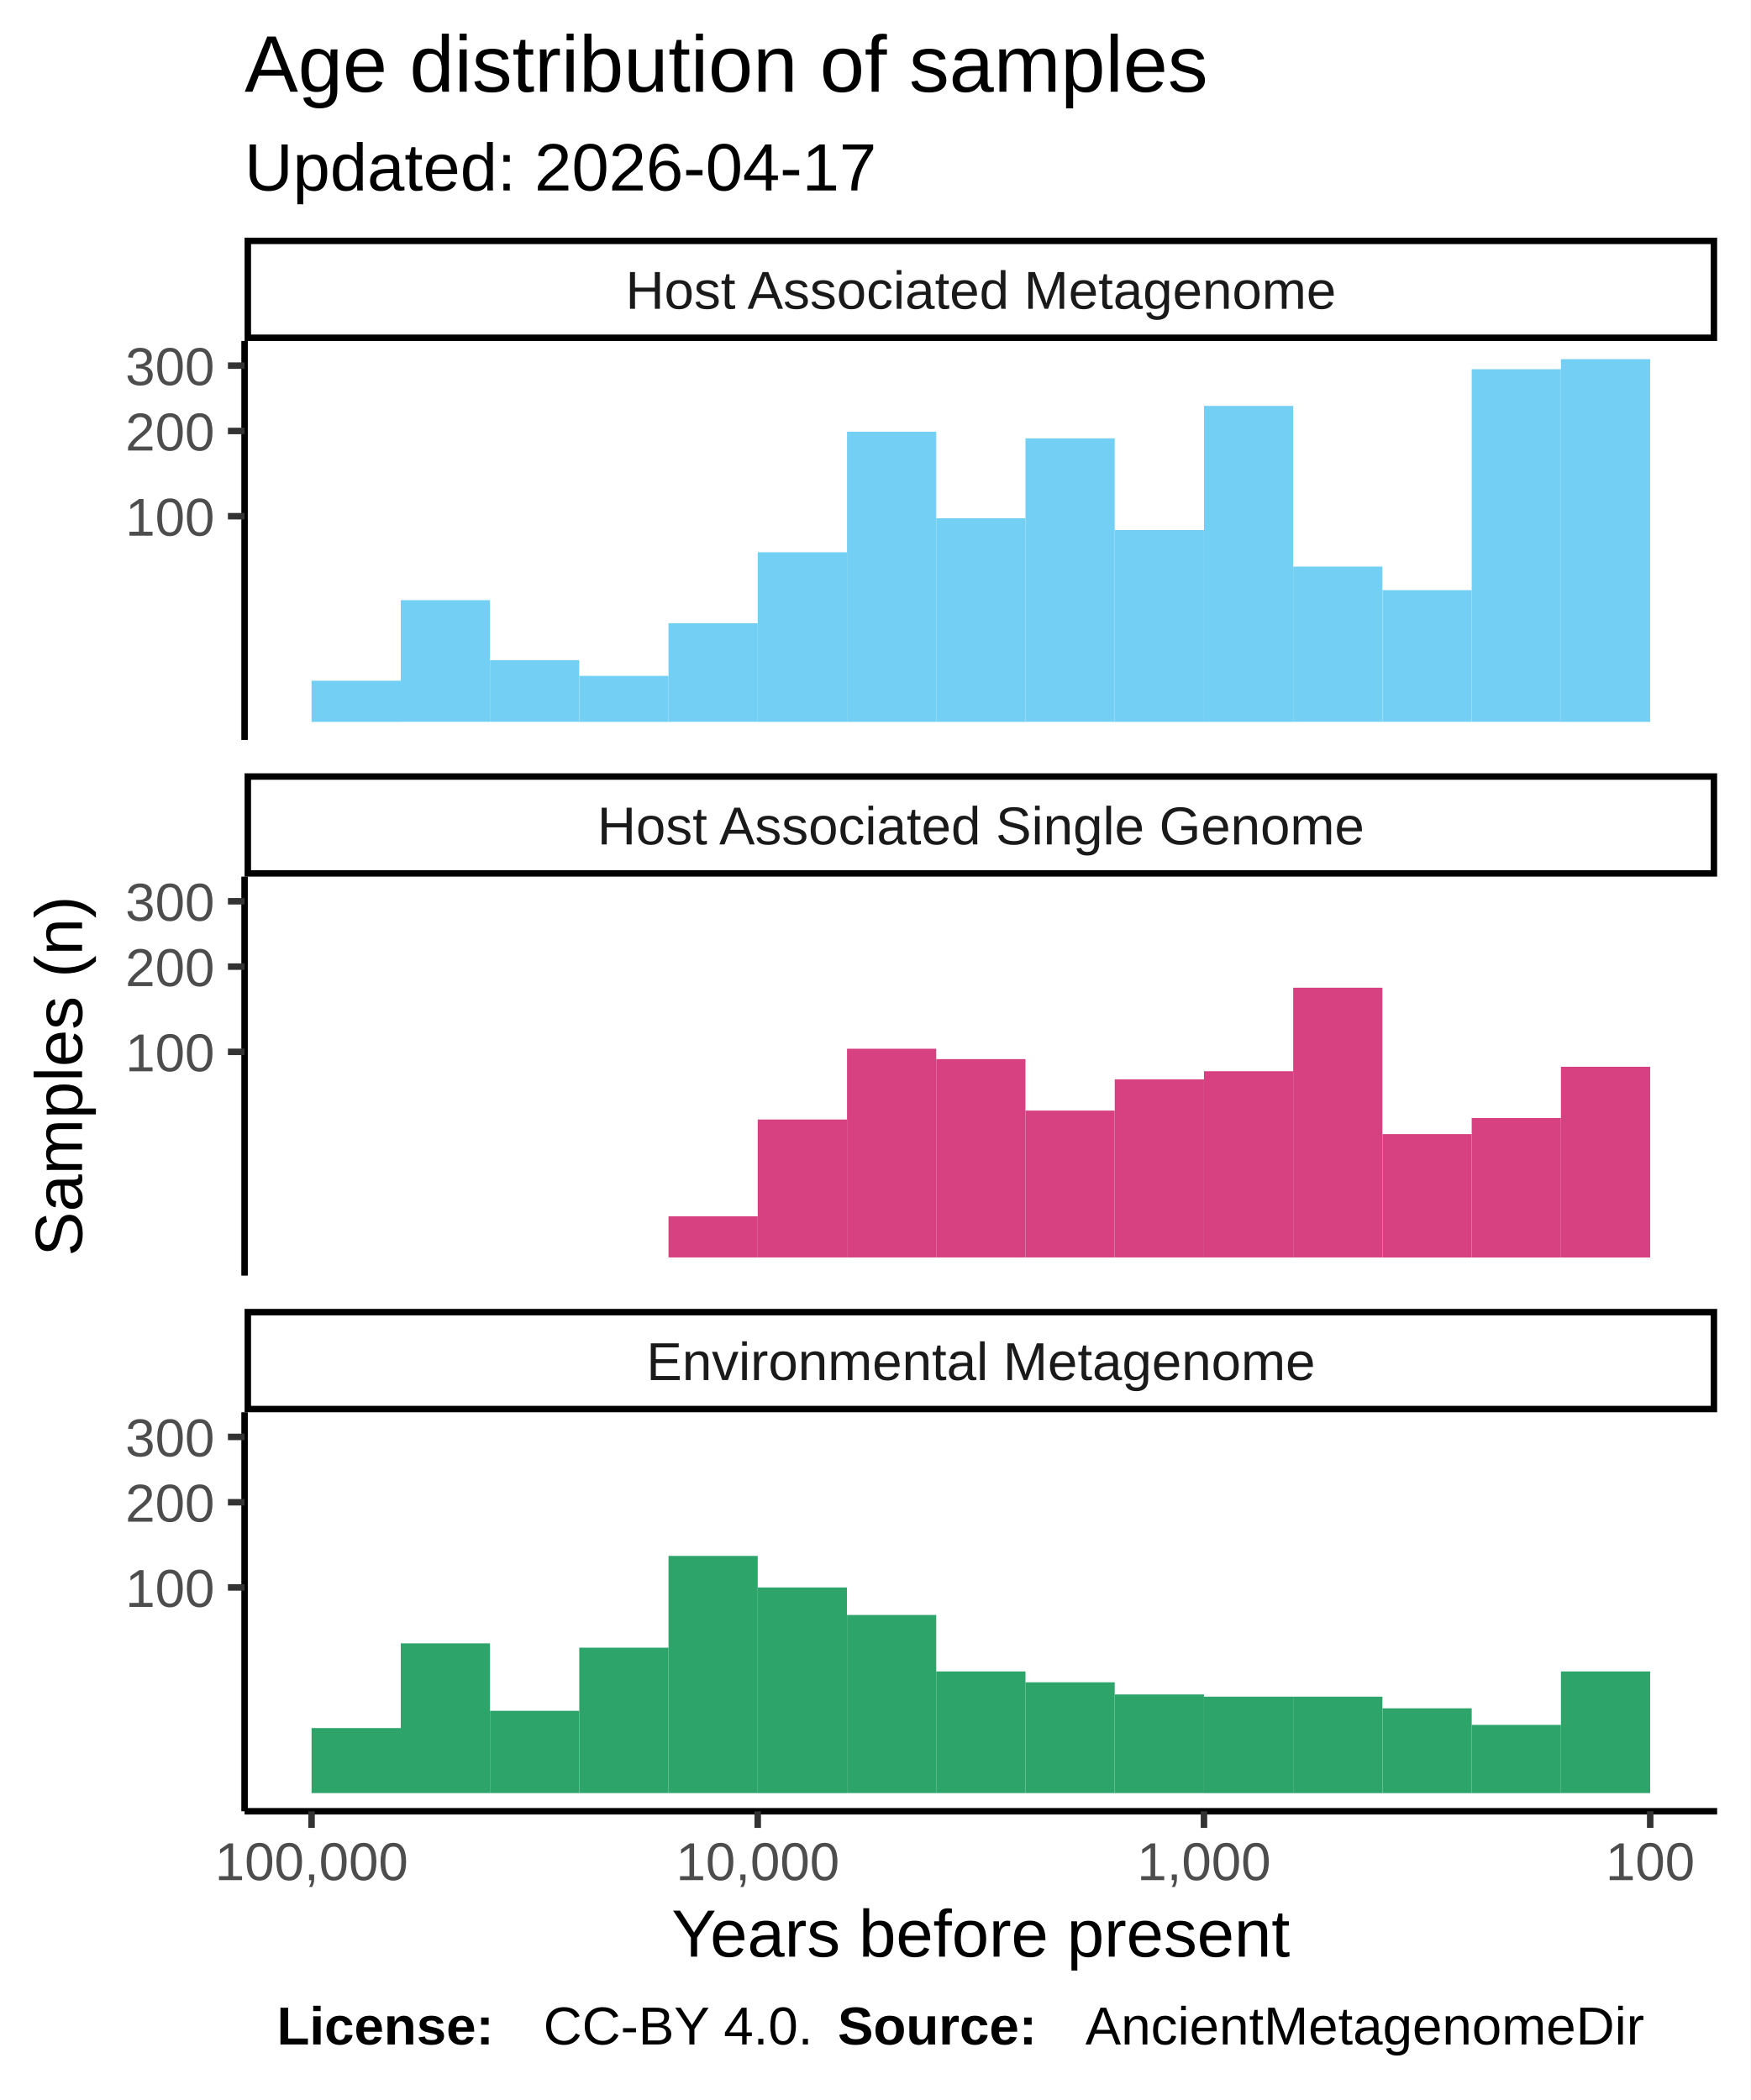
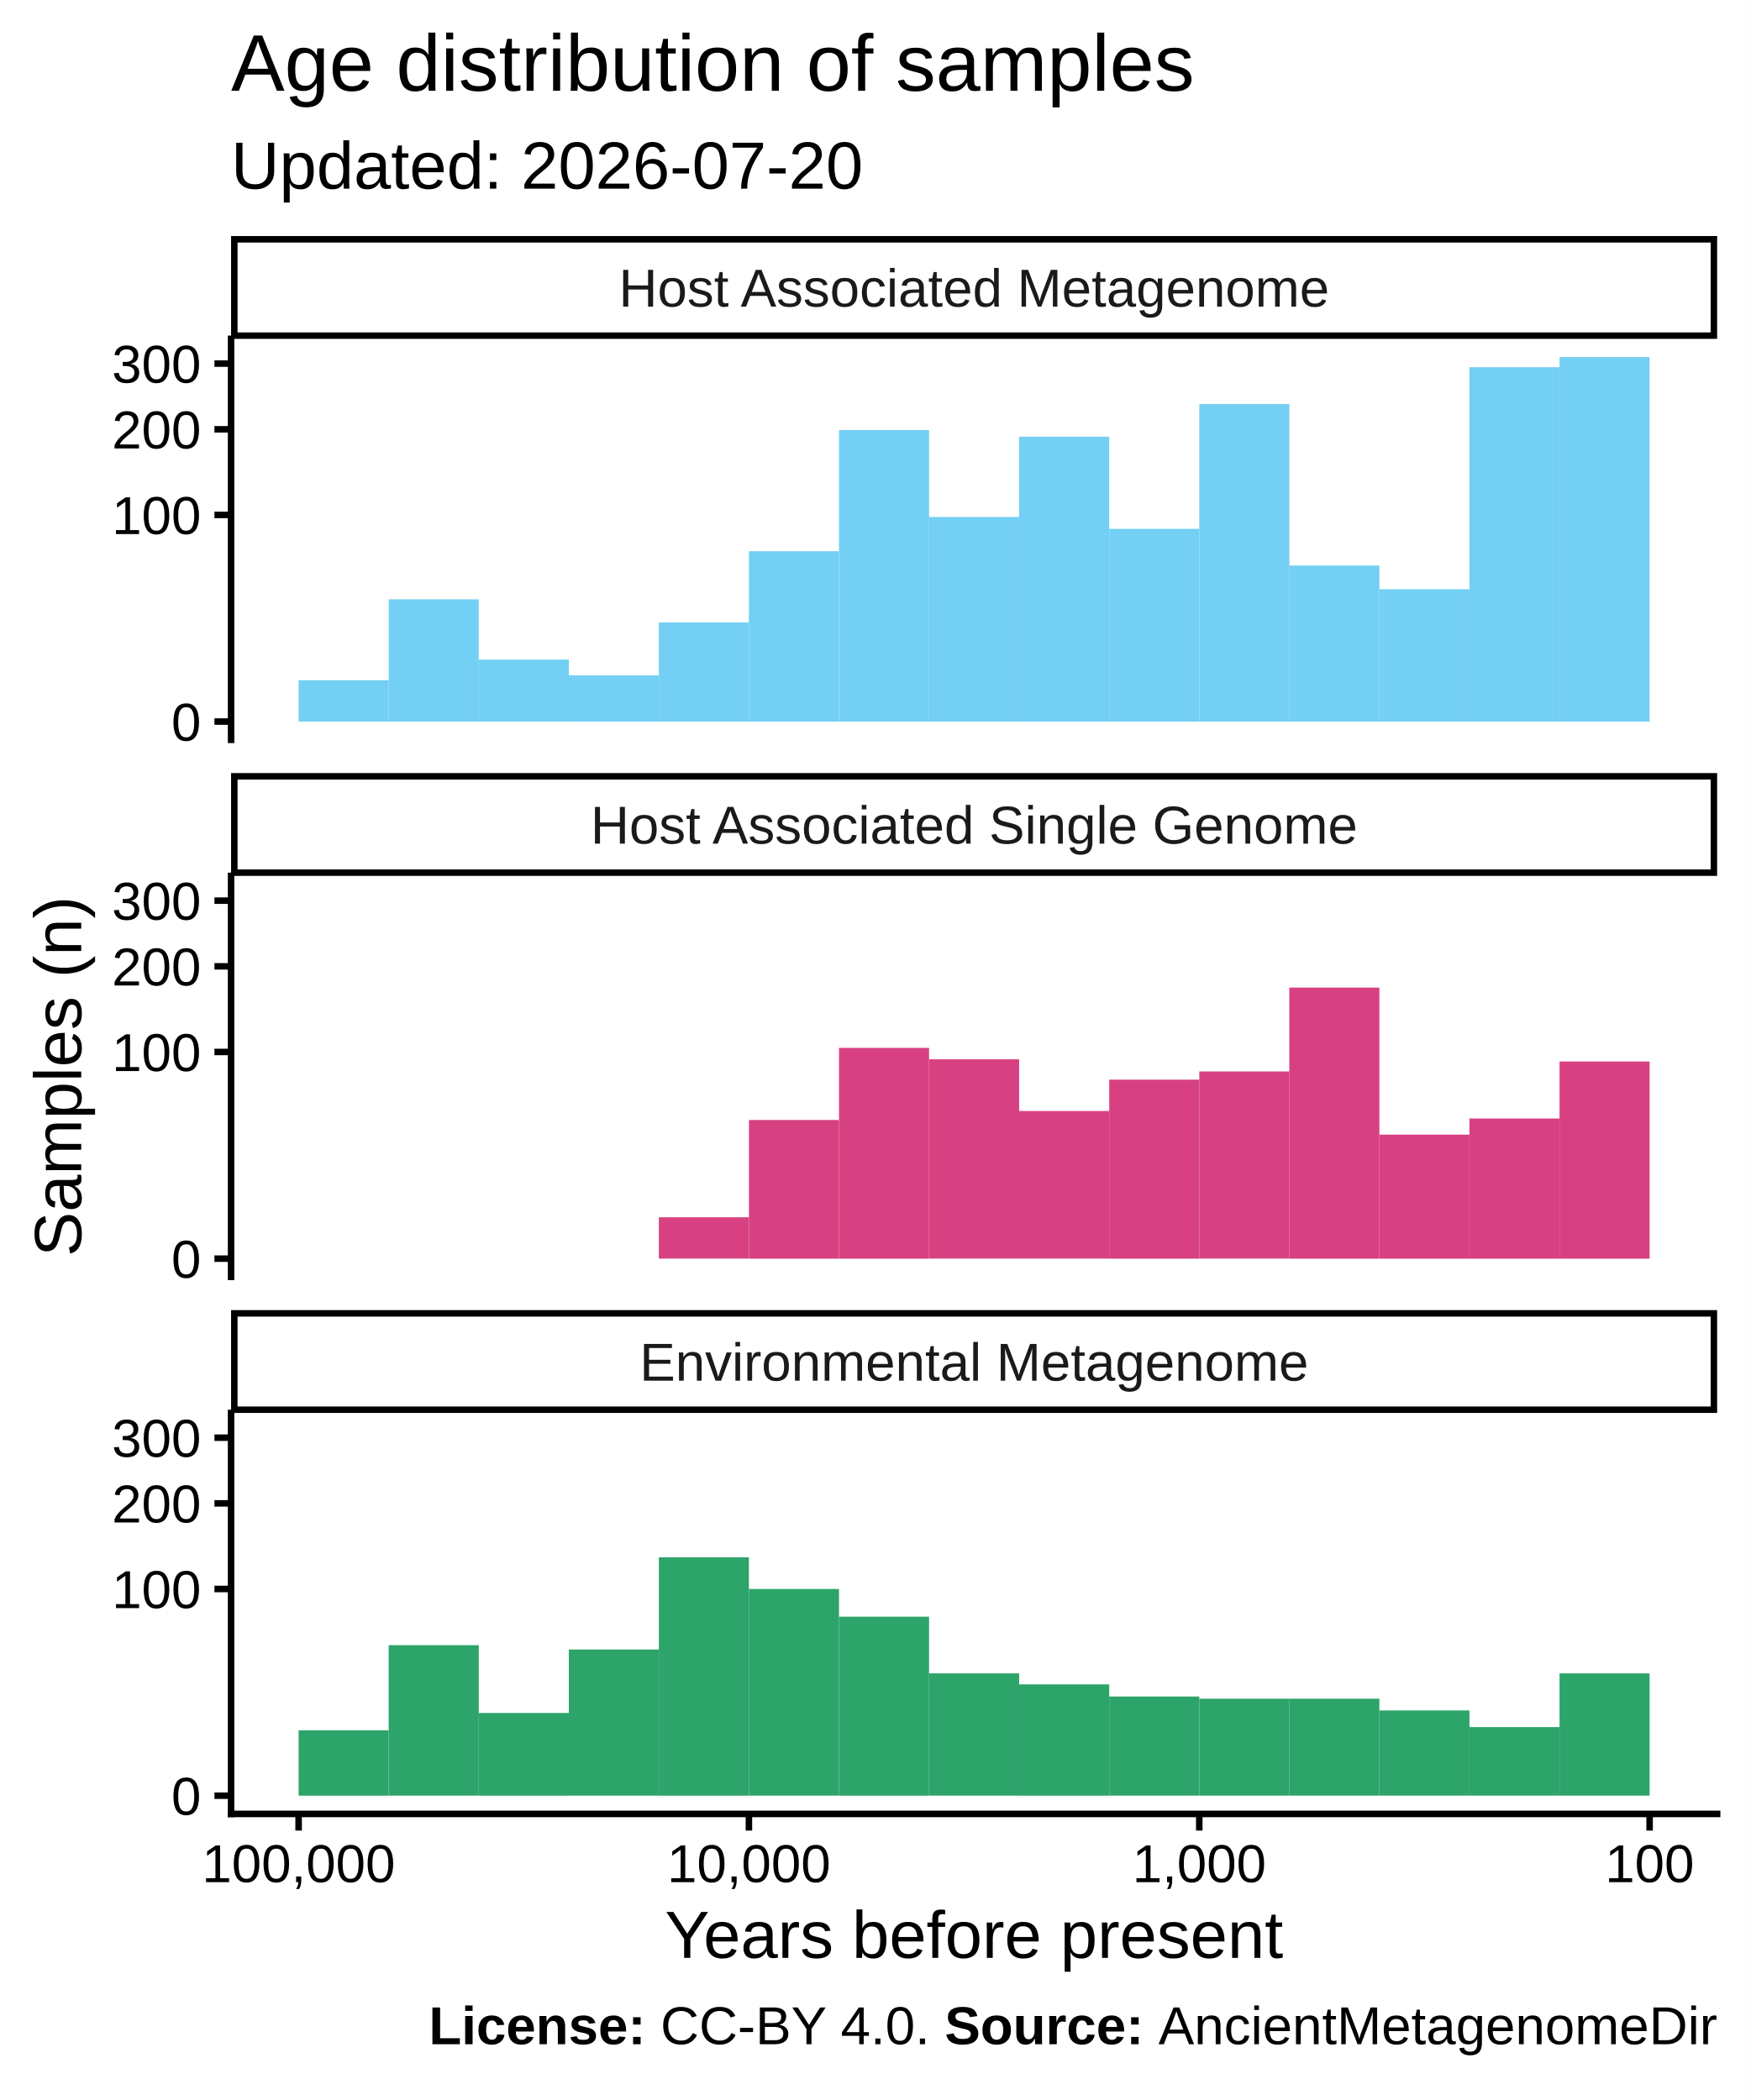
- <svg xmlns="http://www.w3.org/2000/svg" class="svglite" width="288.00pt" height="345.60pt" viewBox="0 0 288.00 345.60">
-   <defs>
-     <style type="text/css">
+ <svg xmlns="http://www.w3.org/2000/svg" width="288.00pt" height="345.60pt" viewBox="0 0 288.00 345.60">
+   <g class="svglite">
+     <defs>
+       <style type="text/css">
    .svglite line, .svglite polyline, .svglite polygon, .svglite path, .svglite rect, .svglite circle {
      fill: none;
      stroke: #000000;
      stroke-linecap: round;
      stroke-linejoin: round;
      stroke-miterlimit: 10.00;
    }
+     .svglite text {
+       white-space: pre;
+     }
+     .svglite g.glyphgroup path {
+       fill: inherit;
+       stroke: none;
+     }
  </style>
-   </defs>
-   <rect width="100%" height="100%" style="stroke: none; fill: #FFFFFF;" />
-   <defs>
-     <clipPath id="cpMC4wMHwyODguMDB8MC4wMHwzNDUuNjA=">
-       <rect x="0.00" y="0.00" width="288.00" height="345.60" />
-     </clipPath>
-   </defs>
-   <g clip-path="url(#cpMC4wMHwyODguMDB8MC4wMHwzNDUuNjA=)">
-     <rect x="0.00" y="0.00" width="288.00" height="345.60" style="stroke-width: 1.07; stroke: #FFFFFF; fill: #FFFFFF;" />
-   </g>
-   <defs>
-     <clipPath id="cpNDAuMjR8MjgyLjUyfDU2LjEyfDEyMS43OA==">
-       <rect x="40.24" y="56.12" width="242.28" height="65.66" />
-     </clipPath>
-   </defs>
-   <g clip-path="url(#cpNDAuMjR8MjgyLjUyfDU2LjEyfDEyMS43OA==)">
-     <rect x="40.24" y="56.12" width="242.28" height="65.66" style="stroke-width: 1.07; stroke: none; fill: #FFFFFF;" />
-     <rect x="256.82" y="59.11" width="14.68" height="59.69" style="stroke-width: 1.07; stroke: none; stroke-linecap: square; stroke-linejoin: miter; fill: #73CFF3;" />
-     <rect x="242.14" y="60.76" width="14.68" height="58.03" style="stroke-width: 1.07; stroke: none; stroke-linecap: square; stroke-linejoin: miter; fill: #73CFF3;" />
-     <rect x="227.46" y="97.12" width="14.68" height="21.67" style="stroke-width: 1.07; stroke: none; stroke-linecap: square; stroke-linejoin: miter; fill: #73CFF3;" />
-     <rect x="212.77" y="93.24" width="14.68" height="25.55" style="stroke-width: 1.07; stroke: none; stroke-linecap: square; stroke-linejoin: miter; fill: #73CFF3;" />
-     <rect x="198.09" y="66.80" width="14.68" height="52.00" style="stroke-width: 1.07; stroke: none; stroke-linecap: square; stroke-linejoin: miter; fill: #73CFF3;" />
-     <rect x="183.41" y="87.23" width="14.68" height="31.57" style="stroke-width: 1.07; stroke: none; stroke-linecap: square; stroke-linejoin: miter; fill: #73CFF3;" />
-     <rect x="168.72" y="72.14" width="14.68" height="46.65" style="stroke-width: 1.07; stroke: none; stroke-linecap: square; stroke-linejoin: miter; fill: #73CFF3;" />
-     <rect x="154.04" y="85.29" width="14.68" height="33.51" style="stroke-width: 1.07; stroke: none; stroke-linecap: square; stroke-linejoin: miter; fill: #73CFF3;" />
-     <rect x="139.36" y="71.05" width="14.68" height="47.75" style="stroke-width: 1.07; stroke: none; stroke-linecap: square; stroke-linejoin: miter; fill: #73CFF3;" />
-     <rect x="124.67" y="90.89" width="14.68" height="27.91" style="stroke-width: 1.07; stroke: none; stroke-linecap: square; stroke-linejoin: miter; fill: #73CFF3;" />
-     <rect x="109.99" y="102.56" width="14.68" height="16.23" style="stroke-width: 1.07; stroke: none; stroke-linecap: square; stroke-linejoin: miter; fill: #73CFF3;" />
-     <rect x="95.31" y="111.23" width="14.68" height="7.57" style="stroke-width: 1.07; stroke: none; stroke-linecap: square; stroke-linejoin: miter; fill: #73CFF3;" />
-     <rect x="80.62" y="108.64" width="14.68" height="10.15" style="stroke-width: 1.07; stroke: none; stroke-linecap: square; stroke-linejoin: miter; fill: #73CFF3;" />
-     <rect x="65.94" y="98.77" width="14.68" height="20.02" style="stroke-width: 1.07; stroke: none; stroke-linecap: square; stroke-linejoin: miter; fill: #73CFF3;" />
-     <rect x="51.26" y="112.03" width="14.68" height="6.77" style="stroke-width: 1.07; stroke: none; stroke-linecap: square; stroke-linejoin: miter; fill: #73CFF3;" />
-   </g>
-   <g clip-path="url(#cpMC4wMHwyODguMDB8MC4wMHwzNDUuNjA=)">
+     </defs>
+     <rect width="100%" height="100%" style="stroke: none; fill: #FFFFFF;" />
+     <defs>
+       <clipPath id="cpMC4wMHwyODguMDB8MC4wMHwzNDUuNjA=">
+         <rect x="0.00" y="0.00" width="288.00" height="345.60" />
+       </clipPath>
+     </defs>
+     <g clip-path="url(#cpMC4wMHwyODguMDB8MC4wMHwzNDUuNjA=)">
+       <rect x="0.00" y="0" width="288.00" height="345.60" style="stroke-width: 1.07; stroke: #FFFFFF; fill: #FFFFFF;" />
+     </g>
+     <defs>
+       <clipPath id="cpMzguMDJ8MjgyLjUyfDU1Ljc3fDEyMS43NQ==">
+         <rect x="38.02" y="55.77" width="244.50" height="65.98" />
+       </clipPath>
+     </defs>
+     <g clip-path="url(#cpMzguMDJ8MjgyLjUyfDU1Ljc3fDEyMS43NQ==)">
+       <rect x="38.02" y="55.77" width="244.50" height="65.98" style="stroke-width: 1.07; stroke: none; fill: #FFFFFF;" />
+       <rect x="256.59" y="58.77" width="14.82" height="59.99" style="stroke-width: 1.07; stroke: none; stroke-linecap: butt; stroke-linejoin: miter; fill: #73CFF3;" />
+       <rect x="241.77" y="60.43" width="14.82" height="58.32" style="stroke-width: 1.07; stroke: none; stroke-linecap: butt; stroke-linejoin: miter; fill: #73CFF3;" />
+       <rect x="226.95" y="96.97" width="14.82" height="21.78" style="stroke-width: 1.07; stroke: none; stroke-linecap: butt; stroke-linejoin: miter; fill: #73CFF3;" />
+       <rect x="212.13" y="93.07" width="14.82" height="25.68" style="stroke-width: 1.07; stroke: none; stroke-linecap: butt; stroke-linejoin: miter; fill: #73CFF3;" />
+       <rect x="197.32" y="66.50" width="14.82" height="52.25" style="stroke-width: 1.07; stroke: none; stroke-linecap: butt; stroke-linejoin: miter; fill: #73CFF3;" />
+       <rect x="182.50" y="87.03" width="14.82" height="31.73" style="stroke-width: 1.07; stroke: none; stroke-linecap: butt; stroke-linejoin: miter; fill: #73CFF3;" />
+       <rect x="167.68" y="71.87" width="14.82" height="46.89" style="stroke-width: 1.07; stroke: none; stroke-linecap: butt; stroke-linejoin: miter; fill: #73CFF3;" />
+       <rect x="152.86" y="85.08" width="14.82" height="33.67" style="stroke-width: 1.07; stroke: none; stroke-linecap: butt; stroke-linejoin: miter; fill: #73CFF3;" />
+       <rect x="138.04" y="70.77" width="14.82" height="47.98" style="stroke-width: 1.07; stroke: none; stroke-linecap: butt; stroke-linejoin: miter; fill: #73CFF3;" />
+       <rect x="123.22" y="90.71" width="14.82" height="28.05" style="stroke-width: 1.07; stroke: none; stroke-linecap: butt; stroke-linejoin: miter; fill: #73CFF3;" />
+       <rect x="108.40" y="102.44" width="14.82" height="16.31" style="stroke-width: 1.07; stroke: none; stroke-linecap: butt; stroke-linejoin: miter; fill: #73CFF3;" />
+       <rect x="93.59" y="111.15" width="14.82" height="7.61" style="stroke-width: 1.07; stroke: none; stroke-linecap: butt; stroke-linejoin: miter; fill: #73CFF3;" />
+       <rect x="78.77" y="108.55" width="14.82" height="10.20" style="stroke-width: 1.07; stroke: none; stroke-linecap: butt; stroke-linejoin: miter; fill: #73CFF3;" />
+       <rect x="63.95" y="98.63" width="14.82" height="20.12" style="stroke-width: 1.07; stroke: none; stroke-linecap: butt; stroke-linejoin: miter; fill: #73CFF3;" />
+       <rect x="49.13" y="111.95" width="14.82" height="6.80" style="stroke-width: 1.07; stroke: none; stroke-linecap: butt; stroke-linejoin: miter; fill: #73CFF3;" />
+     </g>
+     <g clip-path="url(#cpMC4wMHwyODguMDB8MC4wMHwzNDUuNjA=)">
</g>
-   <defs>
-     <clipPath id="cpNDAuMjR8MjgyLjUyfDE0NC4yN3wyMDkuOTM=">
-       <rect x="40.24" y="144.27" width="242.28" height="65.66" />
-     </clipPath>
-   </defs>
-   <g clip-path="url(#cpNDAuMjR8MjgyLjUyfDE0NC4yN3wyMDkuOTM=)">
-     <rect x="40.24" y="144.27" width="242.28" height="65.66" style="stroke-width: 1.07; stroke: none; fill: #FFFFFF;" />
-     <rect x="256.82" y="175.56" width="14.68" height="31.39" style="stroke-width: 1.07; stroke: none; stroke-linecap: square; stroke-linejoin: miter; fill: #D74182;" />
-     <rect x="242.14" y="183.99" width="14.68" height="22.96" style="stroke-width: 1.07; stroke: none; stroke-linecap: square; stroke-linejoin: miter; fill: #D74182;" />
-     <rect x="227.46" y="186.64" width="14.68" height="20.31" style="stroke-width: 1.07; stroke: none; stroke-linecap: square; stroke-linejoin: miter; fill: #D74182;" />
-     <rect x="212.77" y="162.55" width="14.68" height="44.39" style="stroke-width: 1.07; stroke: none; stroke-linecap: square; stroke-linejoin: miter; fill: #D74182;" />
-     <rect x="198.09" y="176.29" width="14.68" height="30.65" style="stroke-width: 1.07; stroke: none; stroke-linecap: square; stroke-linejoin: miter; fill: #D74182;" />
-     <rect x="183.41" y="177.63" width="14.68" height="29.31" style="stroke-width: 1.07; stroke: none; stroke-linecap: square; stroke-linejoin: miter; fill: #D74182;" />
-     <rect x="168.72" y="182.77" width="14.68" height="24.17" style="stroke-width: 1.07; stroke: none; stroke-linecap: square; stroke-linejoin: miter; fill: #D74182;" />
-     <rect x="154.04" y="174.30" width="14.68" height="32.64" style="stroke-width: 1.07; stroke: none; stroke-linecap: square; stroke-linejoin: miter; fill: #D74182;" />
-     <rect x="139.36" y="172.59" width="14.68" height="34.35" style="stroke-width: 1.07; stroke: none; stroke-linecap: square; stroke-linejoin: miter; fill: #D74182;" />
-     <rect x="124.67" y="184.24" width="14.68" height="22.70" style="stroke-width: 1.07; stroke: none; stroke-linecap: square; stroke-linejoin: miter; fill: #D74182;" />
-     <rect x="109.99" y="200.17" width="14.68" height="6.77" style="stroke-width: 1.07; stroke: none; stroke-linecap: square; stroke-linejoin: miter; fill: #D74182;" />
-   </g>
-   <g clip-path="url(#cpMC4wMHwyODguMDB8MC4wMHwzNDUuNjA=)">
+     <defs>
+       <clipPath id="cpMzguMDJ8MjgyLjUyfDE0NC4xNXwyMTAuMTM=">
+         <rect x="38.02" y="144.15" width="244.50" height="65.98" />
+       </clipPath>
+     </defs>
+     <g clip-path="url(#cpMzguMDJ8MjgyLjUyfDE0NC4xNXwyMTAuMTM=)">
+       <rect x="38.02" y="144.15" width="244.50" height="65.98" style="stroke-width: 1.07; stroke: none; fill: #FFFFFF;" />
+       <rect x="256.59" y="174.69" width="14.82" height="32.45" style="stroke-width: 1.07; stroke: none; stroke-linecap: butt; stroke-linejoin: miter; fill: #D74182;" />
+       <rect x="241.77" y="184.07" width="14.82" height="23.07" style="stroke-width: 1.07; stroke: none; stroke-linecap: butt; stroke-linejoin: miter; fill: #D74182;" />
+       <rect x="226.95" y="186.73" width="14.82" height="20.41" style="stroke-width: 1.07; stroke: none; stroke-linecap: butt; stroke-linejoin: miter; fill: #D74182;" />
+       <rect x="212.13" y="162.53" width="14.82" height="44.61" style="stroke-width: 1.07; stroke: none; stroke-linecap: butt; stroke-linejoin: miter; fill: #D74182;" />
+       <rect x="197.32" y="176.33" width="14.82" height="30.80" style="stroke-width: 1.07; stroke: none; stroke-linecap: butt; stroke-linejoin: miter; fill: #D74182;" />
+       <rect x="182.50" y="177.68" width="14.82" height="29.46" style="stroke-width: 1.07; stroke: none; stroke-linecap: butt; stroke-linejoin: miter; fill: #D74182;" />
+       <rect x="167.68" y="182.84" width="14.82" height="24.29" style="stroke-width: 1.07; stroke: none; stroke-linecap: butt; stroke-linejoin: miter; fill: #D74182;" />
+       <rect x="152.86" y="174.33" width="14.82" height="32.80" style="stroke-width: 1.07; stroke: none; stroke-linecap: butt; stroke-linejoin: miter; fill: #D74182;" />
+       <rect x="138.04" y="172.45" width="14.82" height="34.69" style="stroke-width: 1.07; stroke: none; stroke-linecap: butt; stroke-linejoin: miter; fill: #D74182;" />
+       <rect x="123.22" y="184.32" width="14.82" height="22.82" style="stroke-width: 1.07; stroke: none; stroke-linecap: butt; stroke-linejoin: miter; fill: #D74182;" />
+       <rect x="108.40" y="200.33" width="14.82" height="6.80" style="stroke-width: 1.07; stroke: none; stroke-linecap: butt; stroke-linejoin: miter; fill: #D74182;" />
+     </g>
+     <g clip-path="url(#cpMC4wMHwyODguMDB8MC4wMHwzNDUuNjA=)">
</g>
-   <defs>
-     <clipPath id="cpNDAuMjR8MjgyLjUyfDIzMi40MnwyOTguMDg=">
-       <rect x="40.24" y="232.42" width="242.28" height="65.66" />
-     </clipPath>
-   </defs>
-   <g clip-path="url(#cpNDAuMjR8MjgyLjUyfDIzMi40MnwyOTguMDg=)">
-     <rect x="40.24" y="232.42" width="242.28" height="65.66" style="stroke-width: 1.07; stroke: none; fill: #FFFFFF;" />
-     <rect x="256.82" y="275.07" width="14.68" height="20.02" style="stroke-width: 1.07; stroke: none; stroke-linecap: square; stroke-linejoin: miter; fill: #2DA46A;" />
-     <rect x="242.14" y="283.87" width="14.68" height="11.23" style="stroke-width: 1.07; stroke: none; stroke-linecap: square; stroke-linejoin: miter; fill: #2DA46A;" />
-     <rect x="227.46" y="281.14" width="14.68" height="13.96" style="stroke-width: 1.07; stroke: none; stroke-linecap: square; stroke-linejoin: miter; fill: #2DA46A;" />
-     <rect x="212.77" y="279.22" width="14.68" height="15.88" style="stroke-width: 1.07; stroke: none; stroke-linecap: square; stroke-linejoin: miter; fill: #2DA46A;" />
-     <rect x="198.09" y="279.22" width="14.68" height="15.88" style="stroke-width: 1.07; stroke: none; stroke-linecap: square; stroke-linejoin: miter; fill: #2DA46A;" />
-     <rect x="183.41" y="278.86" width="14.68" height="16.23" style="stroke-width: 1.07; stroke: none; stroke-linecap: square; stroke-linejoin: miter; fill: #2DA46A;" />
-     <rect x="168.72" y="276.86" width="14.68" height="18.23" style="stroke-width: 1.07; stroke: none; stroke-linecap: square; stroke-linejoin: miter; fill: #2DA46A;" />
-     <rect x="154.04" y="275.07" width="14.68" height="20.02" style="stroke-width: 1.07; stroke: none; stroke-linecap: square; stroke-linejoin: miter; fill: #2DA46A;" />
-     <rect x="139.36" y="265.78" width="14.68" height="29.31" style="stroke-width: 1.07; stroke: none; stroke-linecap: square; stroke-linejoin: miter; fill: #2DA46A;" />
-     <rect x="124.67" y="261.25" width="14.68" height="33.85" style="stroke-width: 1.07; stroke: none; stroke-linecap: square; stroke-linejoin: miter; fill: #2DA46A;" />
-     <rect x="109.99" y="256.06" width="14.68" height="39.03" style="stroke-width: 1.07; stroke: none; stroke-linecap: square; stroke-linejoin: miter; fill: #2DA46A;" />
-     <rect x="95.31" y="271.16" width="14.68" height="23.93" style="stroke-width: 1.07; stroke: none; stroke-linecap: square; stroke-linejoin: miter; fill: #2DA46A;" />
-     <rect x="80.62" y="281.55" width="14.68" height="13.54" style="stroke-width: 1.07; stroke: none; stroke-linecap: square; stroke-linejoin: miter; fill: #2DA46A;" />
-     <rect x="65.94" y="270.45" width="14.68" height="24.64" style="stroke-width: 1.07; stroke: none; stroke-linecap: square; stroke-linejoin: miter; fill: #2DA46A;" />
-     <rect x="51.26" y="284.39" width="14.68" height="10.70" style="stroke-width: 1.07; stroke: none; stroke-linecap: square; stroke-linejoin: miter; fill: #2DA46A;" />
-   </g>
-   <g clip-path="url(#cpMC4wMHwyODguMDB8MC4wMHwzNDUuNjA=)">
+     <defs>
+       <clipPath id="cpMzguMDJ8MjgyLjUyfDIzMi41M3wyOTguNTI=">
+         <rect x="38.02" y="232.53" width="244.50" height="65.98" />
+       </clipPath>
+     </defs>
+     <g clip-path="url(#cpMzguMDJ8MjgyLjUyfDIzMi41M3wyOTguNTI=)">
+       <rect x="38.02" y="232.53" width="244.50" height="65.98" style="stroke-width: 1.07; stroke: none; fill: #FFFFFF;" />
+       <rect x="256.59" y="275.39" width="14.82" height="20.12" style="stroke-width: 1.07; stroke: none; stroke-linecap: butt; stroke-linejoin: miter; fill: #2DA46A;" />
+       <rect x="241.77" y="284.23" width="14.82" height="11.28" style="stroke-width: 1.07; stroke: none; stroke-linecap: butt; stroke-linejoin: miter; fill: #2DA46A;" />
+       <rect x="226.95" y="281.49" width="14.82" height="14.02" style="stroke-width: 1.07; stroke: none; stroke-linecap: butt; stroke-linejoin: miter; fill: #2DA46A;" />
+       <rect x="212.13" y="279.56" width="14.82" height="15.95" style="stroke-width: 1.07; stroke: none; stroke-linecap: butt; stroke-linejoin: miter; fill: #2DA46A;" />
+       <rect x="197.32" y="279.56" width="14.82" height="15.95" style="stroke-width: 1.07; stroke: none; stroke-linecap: butt; stroke-linejoin: miter; fill: #2DA46A;" />
+       <rect x="182.50" y="279.20" width="14.82" height="16.31" style="stroke-width: 1.07; stroke: none; stroke-linecap: butt; stroke-linejoin: miter; fill: #2DA46A;" />
+       <rect x="167.68" y="277.20" width="14.82" height="18.32" style="stroke-width: 1.07; stroke: none; stroke-linecap: butt; stroke-linejoin: miter; fill: #2DA46A;" />
+       <rect x="152.86" y="275.39" width="14.82" height="20.12" style="stroke-width: 1.07; stroke: none; stroke-linecap: butt; stroke-linejoin: miter; fill: #2DA46A;" />
+       <rect x="138.04" y="266.06" width="14.82" height="29.46" style="stroke-width: 1.07; stroke: none; stroke-linecap: butt; stroke-linejoin: miter; fill: #2DA46A;" />
+       <rect x="123.22" y="261.50" width="14.82" height="34.01" style="stroke-width: 1.07; stroke: none; stroke-linecap: butt; stroke-linejoin: miter; fill: #2DA46A;" />
+       <rect x="108.40" y="256.29" width="14.82" height="39.23" style="stroke-width: 1.07; stroke: none; stroke-linecap: butt; stroke-linejoin: miter; fill: #2DA46A;" />
+       <rect x="93.59" y="271.46" width="14.82" height="24.05" style="stroke-width: 1.07; stroke: none; stroke-linecap: butt; stroke-linejoin: miter; fill: #2DA46A;" />
+       <rect x="78.77" y="281.91" width="14.82" height="13.61" style="stroke-width: 1.07; stroke: none; stroke-linecap: butt; stroke-linejoin: miter; fill: #2DA46A;" />
+       <rect x="63.95" y="270.75" width="14.82" height="24.76" style="stroke-width: 1.07; stroke: none; stroke-linecap: butt; stroke-linejoin: miter; fill: #2DA46A;" />
+       <rect x="49.13" y="284.76" width="14.82" height="10.76" style="stroke-width: 1.07; stroke: none; stroke-linecap: butt; stroke-linejoin: miter; fill: #2DA46A;" />
+     </g>
+     <g clip-path="url(#cpMC4wMHwyODguMDB8MC4wMHwzNDUuNjA=)">
</g>
-   <defs>
-     <clipPath id="cpNDAuMjR8MjgyLjUyfDIxNS40MXwyMzIuNDI=">
-       <rect x="40.24" y="215.41" width="242.28" height="17.01" />
-     </clipPath>
-   </defs>
-   <g clip-path="url(#cpNDAuMjR8MjgyLjUyfDIxNS40MXwyMzIuNDI=)">
-     <rect x="40.24" y="215.41" width="242.28" height="17.01" style="stroke-width: 2.13; fill: #FFFFFF;" />
-     <text x="161.38" y="227.12" text-anchor="middle" style="font-size: 8.80px; fill: #1A1A1A; font-family: Liberation Sans;" textLength="124.59px" lengthAdjust="spacingAndGlyphs">Environmental Metagenome</text>
-   </g>
-   <g clip-path="url(#cpMC4wMHwyODguMDB8MC4wMHwzNDUuNjA=)">
+     <defs>
+       <clipPath id="cpMzguMDJ8MjgyLjUyfDIxNS42MXwyMzIuNTM=">
+         <rect x="38.02" y="215.61" width="244.50" height="16.92" />
+       </clipPath>
+     </defs>
+     <g clip-path="url(#cpMzguMDJ8MjgyLjUyfDIxNS42MXwyMzIuNTM=)">
+       <rect x="38.02" y="215.61" width="244.50" height="16.92" style="stroke-width: 2.13; fill: #FFFFFF;" />
+       <text x="160.27" y="227.22" text-anchor="middle" style="font-size: 8.80px;fill: #1A1A1A; font-family: &quot;Arial&quot;;" textLength="109.98px" lengthAdjust="spacingAndGlyphs">Environmental Metagenome</text>
+     </g>
+     <g clip-path="url(#cpMC4wMHwyODguMDB8MC4wMHwzNDUuNjA=)">
</g>
-   <defs>
-     <clipPath id="cpNDAuMjR8MjgyLjUyfDEyNy4yNnwxNDQuMjc=">
-       <rect x="40.24" y="127.26" width="242.28" height="17.01" />
-     </clipPath>
-   </defs>
-   <g clip-path="url(#cpNDAuMjR8MjgyLjUyfDEyNy4yNnwxNDQuMjc=)">
-     <rect x="40.24" y="127.26" width="242.28" height="17.01" style="stroke-width: 2.13; fill: #FFFFFF;" />
-     <text x="161.38" y="138.97" text-anchor="middle" style="font-size: 8.80px; fill: #1A1A1A; font-family: Liberation Sans;" textLength="140.36px" lengthAdjust="spacingAndGlyphs">Host Associated Single Genome</text>
-   </g>
-   <g clip-path="url(#cpMC4wMHwyODguMDB8MC4wMHwzNDUuNjA=)">
+     <defs>
+       <clipPath id="cpMzguMDJ8MjgyLjUyfDEyNy4yM3wxNDQuMTU=">
+         <rect x="38.02" y="127.23" width="244.50" height="16.92" />
+       </clipPath>
+     </defs>
+     <g clip-path="url(#cpMzguMDJ8MjgyLjUyfDEyNy4yM3wxNDQuMTU=)">
+       <rect x="38.02" y="127.23" width="244.50" height="16.92" style="stroke-width: 2.13; fill: #FFFFFF;" />
+       <text x="160.27" y="138.84" text-anchor="middle" style="font-size: 8.80px;fill: #1A1A1A; font-family: &quot;Arial&quot;;" textLength="126.16px" lengthAdjust="spacingAndGlyphs">Host Associated Single Genome</text>
+     </g>
+     <g clip-path="url(#cpMC4wMHwyODguMDB8MC4wMHwzNDUuNjA=)">
</g>
-   <defs>
-     <clipPath id="cpNDAuMjR8MjgyLjUyfDM5LjExfDU2LjEy">
-       <rect x="40.24" y="39.11" width="242.28" height="17.01" />
-     </clipPath>
-   </defs>
-   <g clip-path="url(#cpNDAuMjR8MjgyLjUyfDM5LjExfDU2LjEy)">
-     <rect x="40.24" y="39.11" width="242.28" height="17.01" style="stroke-width: 2.13; fill: #FFFFFF;" />
-     <text x="161.38" y="50.82" text-anchor="middle" style="font-size: 8.80px; fill: #1A1A1A; font-family: Liberation Sans;" textLength="131.12px" lengthAdjust="spacingAndGlyphs">Host Associated Metagenome</text>
-   </g>
-   <g clip-path="url(#cpMC4wMHwyODguMDB8MC4wMHwzNDUuNjA=)">
-     <polyline points="40.24,298.08 282.52,298.08 " style="stroke-width: 1.07; stroke-linecap: butt;" />
-     <polyline points="271.51,300.82 271.51,298.08 " style="stroke-width: 1.07; stroke: #333333; stroke-linecap: butt;" />
-     <polyline points="198.09,300.82 198.09,298.08 " style="stroke-width: 1.07; stroke: #333333; stroke-linecap: butt;" />
-     <polyline points="124.67,300.82 124.67,298.08 " style="stroke-width: 1.07; stroke: #333333; stroke-linecap: butt;" />
-     <polyline points="51.26,300.82 51.26,298.08 " style="stroke-width: 1.07; stroke: #333333; stroke-linecap: butt;" />
-     <text x="271.51" y="309.42" text-anchor="middle" style="font-size: 8.80px; fill: #4D4D4D; font-family: Liberation Sans;" textLength="16.78px" lengthAdjust="spacingAndGlyphs">100</text>
-     <text x="198.09" y="309.42" text-anchor="middle" style="font-size: 8.80px; fill: #4D4D4D; font-family: Liberation Sans;" textLength="25.17px" lengthAdjust="spacingAndGlyphs">1,000</text>
-     <text x="124.67" y="309.42" text-anchor="middle" style="font-size: 8.80px; fill: #4D4D4D; font-family: Liberation Sans;" textLength="30.77px" lengthAdjust="spacingAndGlyphs">10,000</text>
-     <text x="51.26" y="309.42" text-anchor="middle" style="font-size: 8.80px; fill: #4D4D4D; font-family: Liberation Sans;" textLength="36.36px" lengthAdjust="spacingAndGlyphs">100,000</text>
-     <polyline points="40.24,121.78 40.24,56.12 " style="stroke-width: 1.07; stroke-linecap: butt;" />
-     <text x="35.31" y="88.16" text-anchor="end" style="font-size: 8.80px; fill: #4D4D4D; font-family: Liberation Sans;" textLength="16.78px" lengthAdjust="spacingAndGlyphs">100</text>
-     <text x="35.31" y="74.14" text-anchor="end" style="font-size: 8.80px; fill: #4D4D4D; font-family: Liberation Sans;" textLength="16.78px" lengthAdjust="spacingAndGlyphs">200</text>
-     <text x="35.31" y="63.38" text-anchor="end" style="font-size: 8.80px; fill: #4D4D4D; font-family: Liberation Sans;" textLength="16.78px" lengthAdjust="spacingAndGlyphs">300</text>
-     <polyline points="37.50,84.95 40.24,84.95 " style="stroke-width: 1.07; stroke: #333333; stroke-linecap: butt;" />
-     <polyline points="37.50,70.93 40.24,70.93 " style="stroke-width: 1.07; stroke: #333333; stroke-linecap: butt;" />
-     <polyline points="37.50,60.17 40.24,60.17 " style="stroke-width: 1.07; stroke: #333333; stroke-linecap: butt;" />
-     <polyline points="40.24,209.93 40.24,144.27 " style="stroke-width: 1.07; stroke-linecap: butt;" />
-     <text x="35.31" y="176.30" text-anchor="end" style="font-size: 8.80px; fill: #4D4D4D; font-family: Liberation Sans;" textLength="16.78px" lengthAdjust="spacingAndGlyphs">100</text>
-     <text x="35.31" y="162.29" text-anchor="end" style="font-size: 8.80px; fill: #4D4D4D; font-family: Liberation Sans;" textLength="16.78px" lengthAdjust="spacingAndGlyphs">200</text>
-     <text x="35.31" y="151.53" text-anchor="end" style="font-size: 8.80px; fill: #4D4D4D; font-family: Liberation Sans;" textLength="16.78px" lengthAdjust="spacingAndGlyphs">300</text>
-     <polyline points="37.50,173.10 40.24,173.10 " style="stroke-width: 1.07; stroke: #333333; stroke-linecap: butt;" />
-     <polyline points="37.50,159.08 40.24,159.08 " style="stroke-width: 1.07; stroke: #333333; stroke-linecap: butt;" />
-     <polyline points="37.50,148.32 40.24,148.32 " style="stroke-width: 1.07; stroke: #333333; stroke-linecap: butt;" />
-     <polyline points="40.24,298.08 40.24,232.42 " style="stroke-width: 1.07; stroke-linecap: butt;" />
-     <text x="35.31" y="264.45" text-anchor="end" style="font-size: 8.80px; fill: #4D4D4D; font-family: Liberation Sans;" textLength="16.78px" lengthAdjust="spacingAndGlyphs">100</text>
-     <text x="35.31" y="250.43" text-anchor="end" style="font-size: 8.80px; fill: #4D4D4D; font-family: Liberation Sans;" textLength="16.78px" lengthAdjust="spacingAndGlyphs">200</text>
-     <text x="35.31" y="239.68" text-anchor="end" style="font-size: 8.80px; fill: #4D4D4D; font-family: Liberation Sans;" textLength="16.78px" lengthAdjust="spacingAndGlyphs">300</text>
-     <polyline points="37.50,261.25 40.24,261.25 " style="stroke-width: 1.07; stroke: #333333; stroke-linecap: butt;" />
-     <polyline points="37.50,247.23 40.24,247.23 " style="stroke-width: 1.07; stroke: #333333; stroke-linecap: butt;" />
-     <polyline points="37.50,236.47 40.24,236.47 " style="stroke-width: 1.07; stroke: #333333; stroke-linecap: butt;" />
-     <text x="161.38" y="322.01" text-anchor="middle" style="font-size: 11.00px; font-family: Liberation Sans;" textLength="113.23px" lengthAdjust="spacingAndGlyphs">Years before present</text>
-     <text transform="translate(13.50,177.10) rotate(-90)" text-anchor="middle" style="font-size: 11.00px; font-family: Liberation Sans;" textLength="66.03px" lengthAdjust="spacingAndGlyphs">Samples (n)</text>
-     <text x="40.24" y="31.34" style="font-size: 11.00px; font-family: Liberation Sans;" textLength="117.95px" lengthAdjust="spacingAndGlyphs">Updated: 2026-04-17</text>
-     <text x="40.24" y="15.10" style="font-size: 13.20px; font-family: Liberation Sans;" textLength="180.78px" lengthAdjust="spacingAndGlyphs">Age distribution of samples</text>
-     <text x="45.55" y="336.46" style="font-size: 8.80px; font-weight: bold; font-family: Liberation Sans;" textLength="43.86px" lengthAdjust="spacingAndGlyphs">License: </text>
-     <text x="89.40" y="336.46" style="font-size: 8.80px; font-family: Liberation Sans;" textLength="48.43px" lengthAdjust="spacingAndGlyphs">CC-BY 4.0. </text>
-     <text x="137.83" y="336.46" style="font-size: 8.80px; font-weight: bold; font-family: Liberation Sans;" textLength="40.75px" lengthAdjust="spacingAndGlyphs">Source: </text>
-     <text x="178.58" y="336.46" style="font-size: 8.80px; font-family: Liberation Sans;" textLength="103.94px" lengthAdjust="spacingAndGlyphs">AncientMetagenomeDir</text>
+     <defs>
+       <clipPath id="cpMzguMDJ8MjgyLjUyfDM4Ljg1fDU1Ljc3">
+         <rect x="38.02" y="38.85" width="244.50" height="16.92" />
+       </clipPath>
+     </defs>
+     <g clip-path="url(#cpMzguMDJ8MjgyLjUyfDM4Ljg1fDU1Ljc3)">
+       <rect x="38.02" y="38.85" width="244.50" height="16.92" style="stroke-width: 2.13; fill: #FFFFFF;" />
+       <text x="160.27" y="50.46" text-anchor="middle" style="font-size: 8.80px;fill: #1A1A1A; font-family: &quot;Arial&quot;;" textLength="116.86px" lengthAdjust="spacingAndGlyphs">Host Associated Metagenome</text>
+     </g>
+     <g clip-path="url(#cpMC4wMHwyODguMDB8MC4wMHwzNDUuNjA=)">
+       <polyline points="38.02,298.52 282.52,298.52 " style="stroke-width: 1.07; stroke-linecap: square;" />
+       <polyline points="271.41,301.26 271.41,298.52 " style="stroke-width: 1.07; stroke-linecap: butt;" />
+       <polyline points="197.32,301.26 197.32,298.52 " style="stroke-width: 1.07; stroke-linecap: butt;" />
+       <polyline points="123.22,301.26 123.22,298.52 " style="stroke-width: 1.07; stroke-linecap: butt;" />
+       <polyline points="49.13,301.26 49.13,298.52 " style="stroke-width: 1.07; stroke-linecap: butt;" />
+       <text x="271.41" y="309.75" text-anchor="middle" style="font-size: 8.80px; font-family: &quot;Arial&quot;;" textLength="14.67px" lengthAdjust="spacingAndGlyphs">100</text>
+       <text x="197.32" y="309.75" text-anchor="middle" style="font-size: 8.80px; font-family: &quot;Arial&quot;;" textLength="22.00px" lengthAdjust="spacingAndGlyphs">1,000</text>
+       <text x="123.22" y="309.75" text-anchor="middle" style="font-size: 8.80px; font-family: &quot;Arial&quot;;" textLength="26.89px" lengthAdjust="spacingAndGlyphs">10,000</text>
+       <text x="49.13" y="309.75" text-anchor="middle" style="font-size: 8.80px; font-family: &quot;Arial&quot;;" textLength="31.78px" lengthAdjust="spacingAndGlyphs">100,000</text>
+       <polyline points="38.02,121.75 38.02,55.77 " style="stroke-width: 1.07; stroke-linecap: square;" />
+       <text x="33.09" y="121.90" text-anchor="end" style="font-size: 8.80px; font-family: &quot;Arial&quot;;" textLength="4.89px" lengthAdjust="spacingAndGlyphs">0</text>
+       <text x="33.09" y="87.89" text-anchor="end" style="font-size: 8.80px; font-family: &quot;Arial&quot;;" textLength="14.67px" lengthAdjust="spacingAndGlyphs">100</text>
+       <text x="33.09" y="73.80" text-anchor="end" style="font-size: 8.80px; font-family: &quot;Arial&quot;;" textLength="14.67px" lengthAdjust="spacingAndGlyphs">200</text>
+       <text x="33.09" y="62.99" text-anchor="end" style="font-size: 8.80px; font-family: &quot;Arial&quot;;" textLength="14.67px" lengthAdjust="spacingAndGlyphs">300</text>
+       <polyline points="35.28,118.75 38.02,118.75 " style="stroke-width: 1.07; stroke-linecap: butt;" />
+       <polyline points="35.28,84.74 38.02,84.74 " style="stroke-width: 1.07; stroke-linecap: butt;" />
+       <polyline points="35.28,70.65 38.02,70.65 " style="stroke-width: 1.07; stroke-linecap: butt;" />
+       <polyline points="35.28,59.84 38.02,59.84 " style="stroke-width: 1.07; stroke-linecap: butt;" />
+       <polyline points="38.02,210.13 38.02,144.15 " style="stroke-width: 1.07; stroke-linecap: square;" />
+       <text x="33.09" y="210.29" text-anchor="end" style="font-size: 8.80px; font-family: &quot;Arial&quot;;" textLength="4.89px" lengthAdjust="spacingAndGlyphs">0</text>
+       <text x="33.09" y="176.27" text-anchor="end" style="font-size: 8.80px; font-family: &quot;Arial&quot;;" textLength="14.67px" lengthAdjust="spacingAndGlyphs">100</text>
+       <text x="33.09" y="162.18" text-anchor="end" style="font-size: 8.80px; font-family: &quot;Arial&quot;;" textLength="14.67px" lengthAdjust="spacingAndGlyphs">200</text>
+       <text x="33.09" y="151.37" text-anchor="end" style="font-size: 8.80px; font-family: &quot;Arial&quot;;" textLength="14.67px" lengthAdjust="spacingAndGlyphs">300</text>
+       <polyline points="35.28,207.14 38.02,207.14 " style="stroke-width: 1.07; stroke-linecap: butt;" />
+       <polyline points="35.28,173.12 38.02,173.12 " style="stroke-width: 1.07; stroke-linecap: butt;" />
+       <polyline points="35.28,159.03 38.02,159.03 " style="stroke-width: 1.07; stroke-linecap: butt;" />
+       <polyline points="35.28,148.22 38.02,148.22 " style="stroke-width: 1.07; stroke-linecap: butt;" />
+       <polyline points="38.02,298.52 38.02,232.53 " style="stroke-width: 1.07; stroke-linecap: square;" />
+       <text x="33.09" y="298.67" text-anchor="end" style="font-size: 8.80px; font-family: &quot;Arial&quot;;" textLength="4.89px" lengthAdjust="spacingAndGlyphs">0</text>
+       <text x="33.09" y="264.65" text-anchor="end" style="font-size: 8.80px; font-family: &quot;Arial&quot;;" textLength="14.67px" lengthAdjust="spacingAndGlyphs">100</text>
+       <text x="33.09" y="250.56" text-anchor="end" style="font-size: 8.80px; font-family: &quot;Arial&quot;;" textLength="14.67px" lengthAdjust="spacingAndGlyphs">200</text>
+       <text x="33.09" y="239.75" text-anchor="end" style="font-size: 8.80px; font-family: &quot;Arial&quot;;" textLength="14.67px" lengthAdjust="spacingAndGlyphs">300</text>
+       <polyline points="35.28,295.52 38.02,295.52 " style="stroke-width: 1.07; stroke-linecap: butt;" />
+       <polyline points="35.28,261.50 38.02,261.50 " style="stroke-width: 1.07; stroke-linecap: butt;" />
+       <polyline points="35.28,247.41 38.02,247.41 " style="stroke-width: 1.07; stroke-linecap: butt;" />
+       <polyline points="35.28,236.60 38.02,236.60 " style="stroke-width: 1.07; stroke-linecap: butt;" />
+       <text x="160.27" y="322.21" text-anchor="middle" style="font-size: 11.00px; font-family: &quot;Arial&quot;;" textLength="101.80px" lengthAdjust="spacingAndGlyphs">Years before present</text>
+       <text transform="translate(13.36,177.14) rotate(-90)" text-anchor="middle" style="font-size: 11.00px; font-family: &quot;Arial&quot;;" textLength="59.31px" lengthAdjust="spacingAndGlyphs">Samples (n)</text>
+       <text x="38.02" y="31.05" style="font-size: 11.00px; font-family: &quot;Arial&quot;;" textLength="104.06px" lengthAdjust="spacingAndGlyphs">Updated: 2026-07-20</text>
+       <text x="38.02" y="14.93" style="font-size: 13.20px; font-family: &quot;Arial&quot;;" textLength="158.25px" lengthAdjust="spacingAndGlyphs">Age distribution of samples</text>
+       <text x="70.55" y="336.42" style="font-size: 8.80px; font-weight: bold; font-family: &quot;Arial&quot;;" textLength="38.11px" lengthAdjust="spacingAndGlyphs">License: </text>
+       <text x="108.66" y="336.42" style="font-size: 8.80px; font-family: &quot;Arial&quot;;" textLength="46.77px" lengthAdjust="spacingAndGlyphs">CC-BY 4.0. </text>
+       <text x="155.43" y="336.42" style="font-size: 8.80px; font-weight: bold; font-family: &quot;Arial&quot;;" textLength="35.19px" lengthAdjust="spacingAndGlyphs">Source: </text>
+       <text x="190.61" y="336.42" style="font-size: 8.80px; font-family: &quot;Arial&quot;;" textLength="91.91px" lengthAdjust="spacingAndGlyphs">AncientMetagenomeDir</text>
+     </g>
  </g>
</svg>
